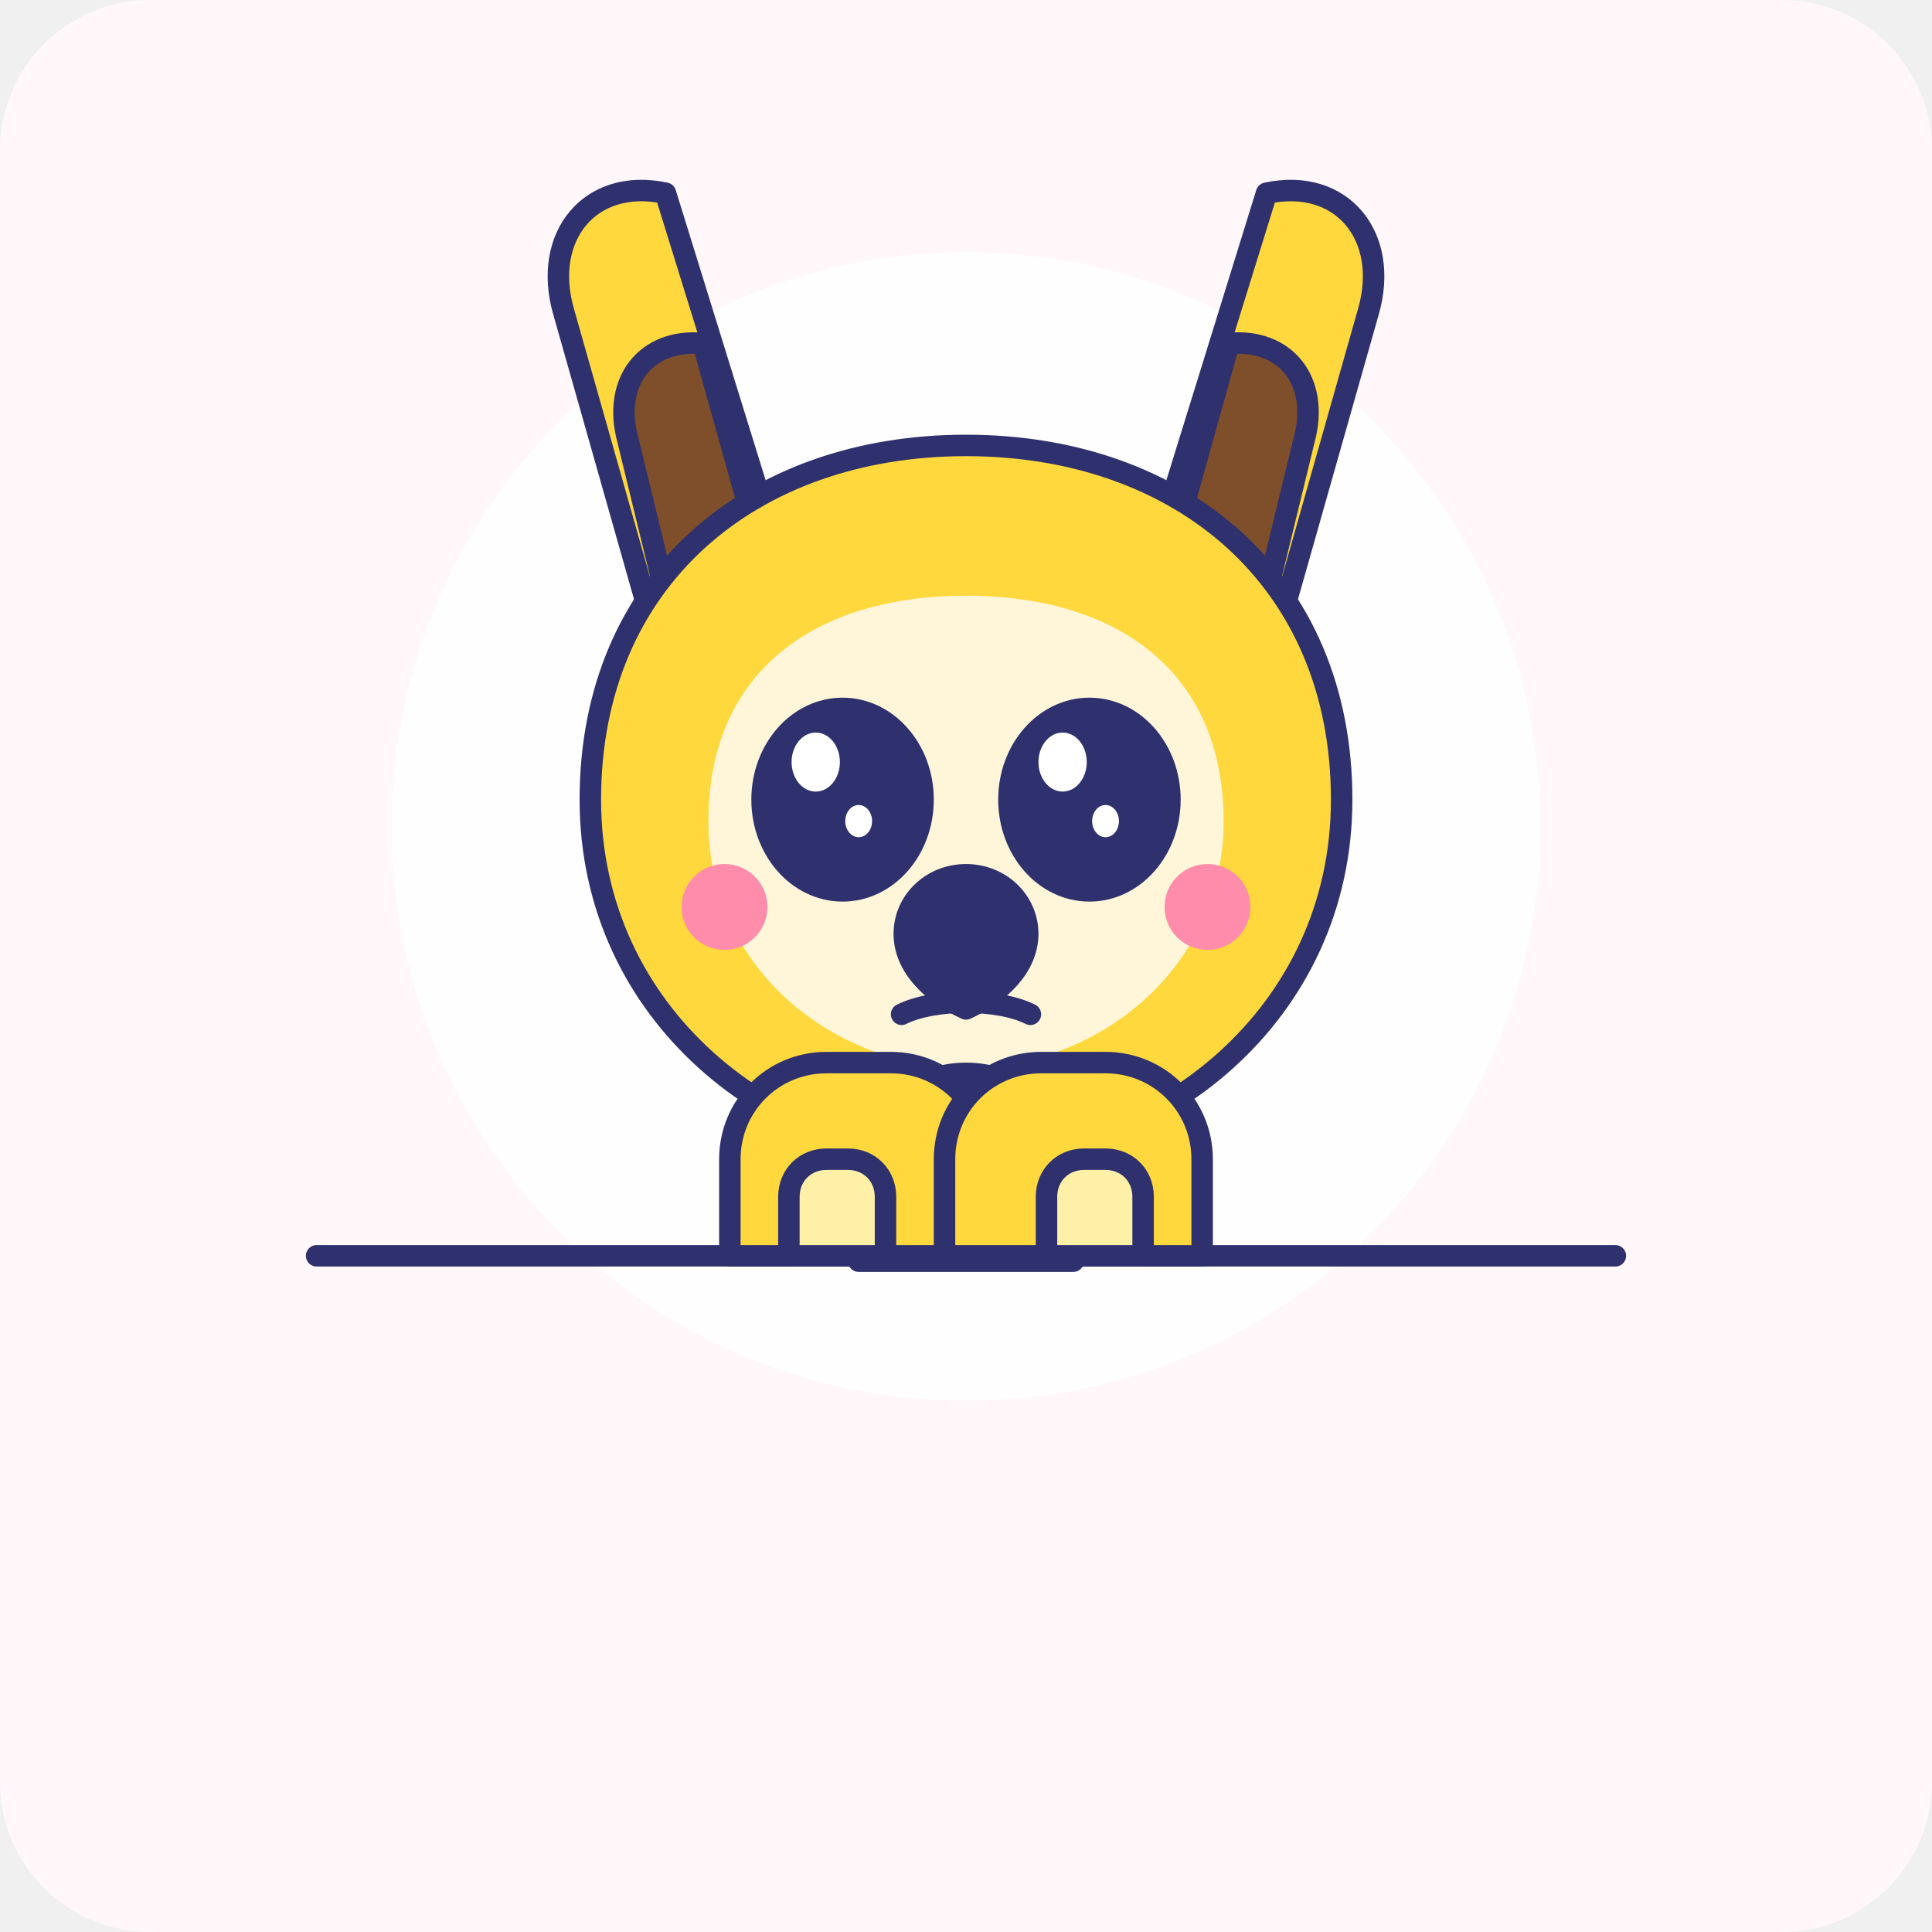
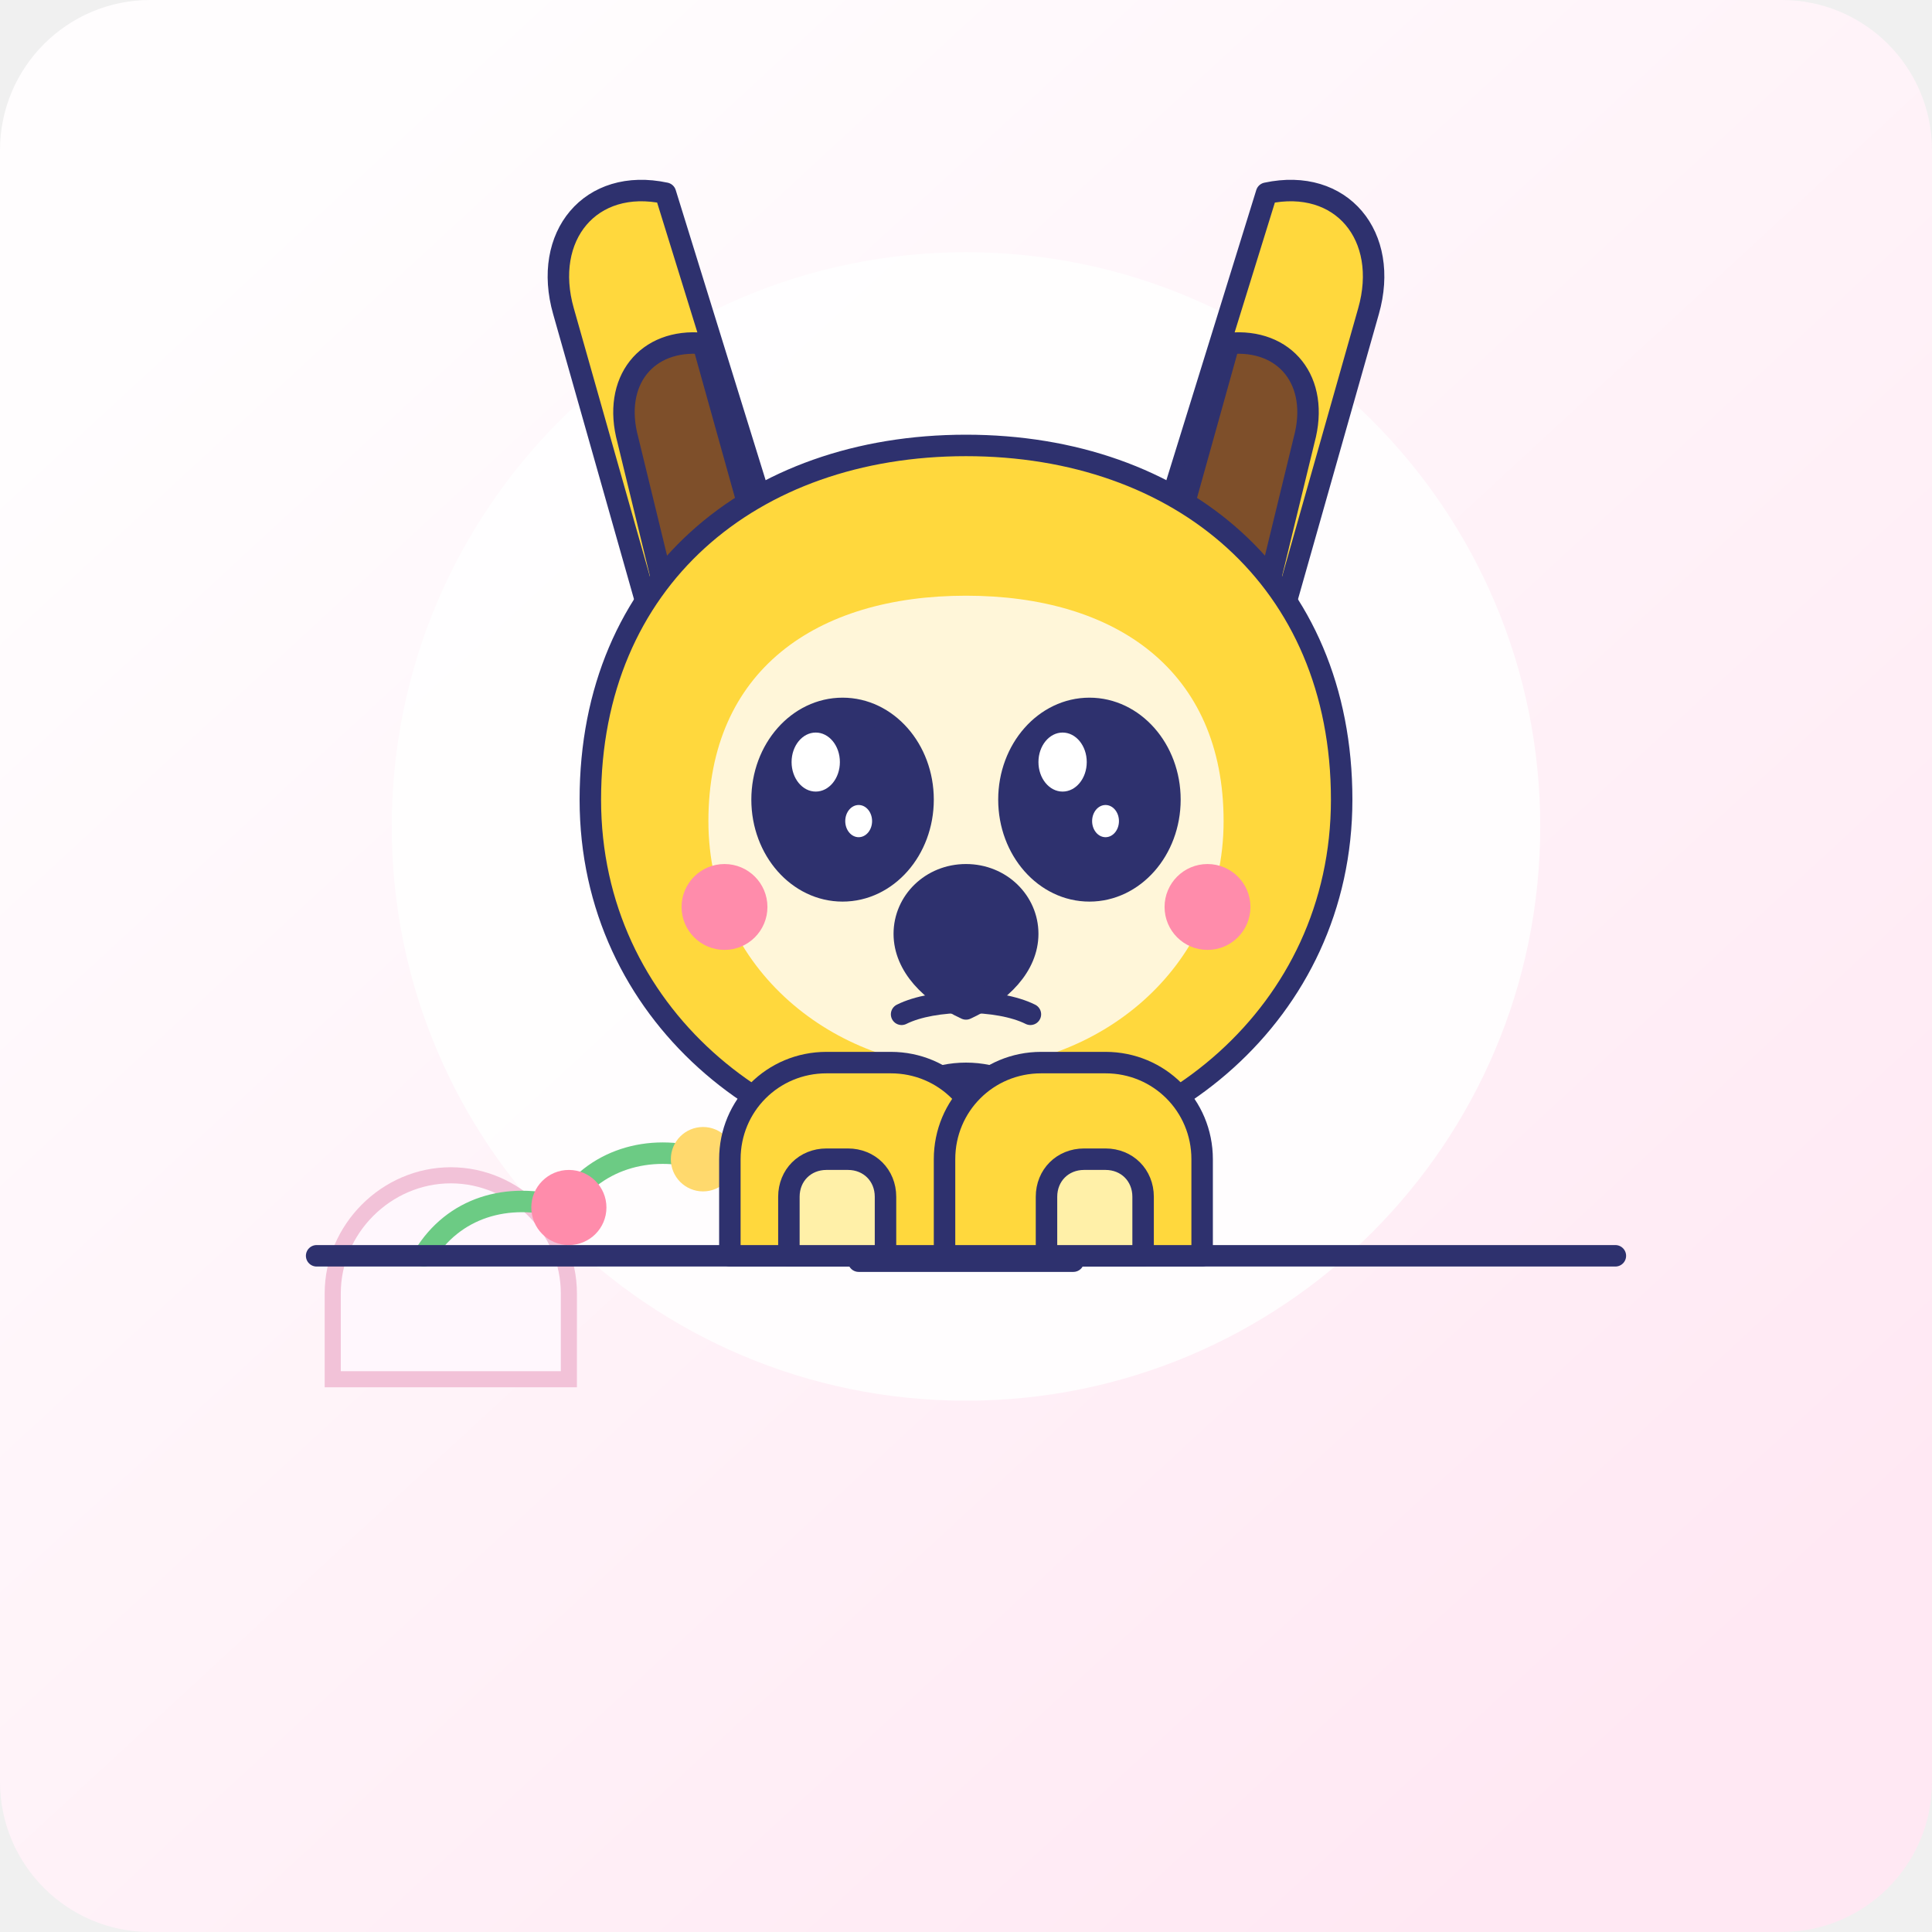
<svg xmlns="http://www.w3.org/2000/svg" width="720" height="720" viewBox="0 0 720 720" fill="none">
-   <rect width="720" height="720" rx="56" fill="#FFF7FA" />
+   <defs>
+     <linearGradient id="bg" x1="96" y1="76" x2="624" y2="648" gradientUnits="userSpaceOnUse">
+       <stop stop-color="#FFFDFE" />
+       <stop offset="1" stop-color="#FFE8F3" />
+     </linearGradient>
+   </defs>
+   <rect width="720" height="720" rx="56" fill="url(#bg)" />
  <circle cx="360" cy="308" r="214" fill="#FFFFFF" fill-opacity="0.86" />
+   <path d="M124 482C124 458 144 438 168 438C192 438 212 458 212 482V514H124V482Z" fill="#FFF7FD" stroke="#F2C2D8" stroke-width="6" />
+   <path d="M158 468C169 450 189 444 210 450" stroke="#6CCB84" stroke-width="8" stroke-linecap="round" />
+   <path d="M210 450C221 432 242 426 262 432" stroke="#6CCB84" stroke-width="8" stroke-linecap="round" />
+   <circle cx="212" cy="450" r="14" fill="#FF8CAB" />
+   <circle cx="262" cy="432" r="12" fill="#FFD96D" />
  <g stroke="#2E316E" stroke-width="8" stroke-linecap="round" stroke-linejoin="round">
    <path d="M118 468H602" />
    <path d="M248 250L210 116C202 88 220 66 248 72L292 214L248 250Z" fill="#FFD83D" />
    <path d="M472 250L510 116C518 88 500 66 472 72L428 214L472 250Z" fill="#FFD83D" />
    <path d="M252 238L234 164C228 142 241 126 262 128L286 214L252 238Z" fill="#7E4F2A" />
    <path d="M468 238L486 164C492 142 479 126 458 128L434 214L468 238Z" fill="#7E4F2A" />
    <path d="M500 298C500 378 432 432 360 432C288 432 220 378 220 298C220 216 280 166 360 166C440 166 500 216 500 298Z" fill="#FFD83D" />
    <path d="M456 306C456 362 408 398 360 398C312 398 264 362 264 306C264 250 304 222 360 222C416 222 456 250 456 306Z" fill="#FFF6D9" stroke="none" />
    <ellipse cx="314" cy="298" rx="30" ry="34" fill="#2E316E" />
    <ellipse cx="406" cy="298" rx="30" ry="34" fill="#2E316E" />
    <ellipse cx="304" cy="284" rx="9" ry="11" fill="white" stroke="none" />
    <ellipse cx="396" cy="284" rx="9" ry="11" fill="white" stroke="none" />
    <ellipse cx="320" cy="306" rx="5" ry="6" fill="white" stroke="none" />
    <ellipse cx="412" cy="306" rx="5" ry="6" fill="white" stroke="none" />
    <path d="M360 326C373 326 383 336 383 348C383 360 373 370 360 376C347 370 337 360 337 348C337 336 347 326 360 326Z" fill="#2E316E" />
    <path d="M336 378C348 372 372 372 384 378" />
    <circle cx="270" cy="338" r="16" fill="#FF8CAB" stroke="none" />
    <circle cx="450" cy="338" r="16" fill="#FF8CAB" stroke="none" />
    <path d="M320 442C320 418 338 400 360 400C382 400 400 418 400 442V470H320V442Z" fill="#5EC6E8" />
    <path d="M272 432C272 412 288 396 308 396H332C352 396 368 412 368 432V468H272V432Z" fill="#FFD83D" />
    <path d="M352 432C352 412 368 396 388 396H412C432 396 448 412 448 432V468H352V432Z" fill="#FFD83D" />
    <path d="M294 446C294 438 300 432 308 432H316C324 432 330 438 330 446V468H294V446Z" fill="#FFF0A8" />
    <path d="M390 446C390 438 396 432 404 432H412C420 432 426 438 426 446V468H390V446Z" fill="#FFF0A8" />
  </g>
</svg>
